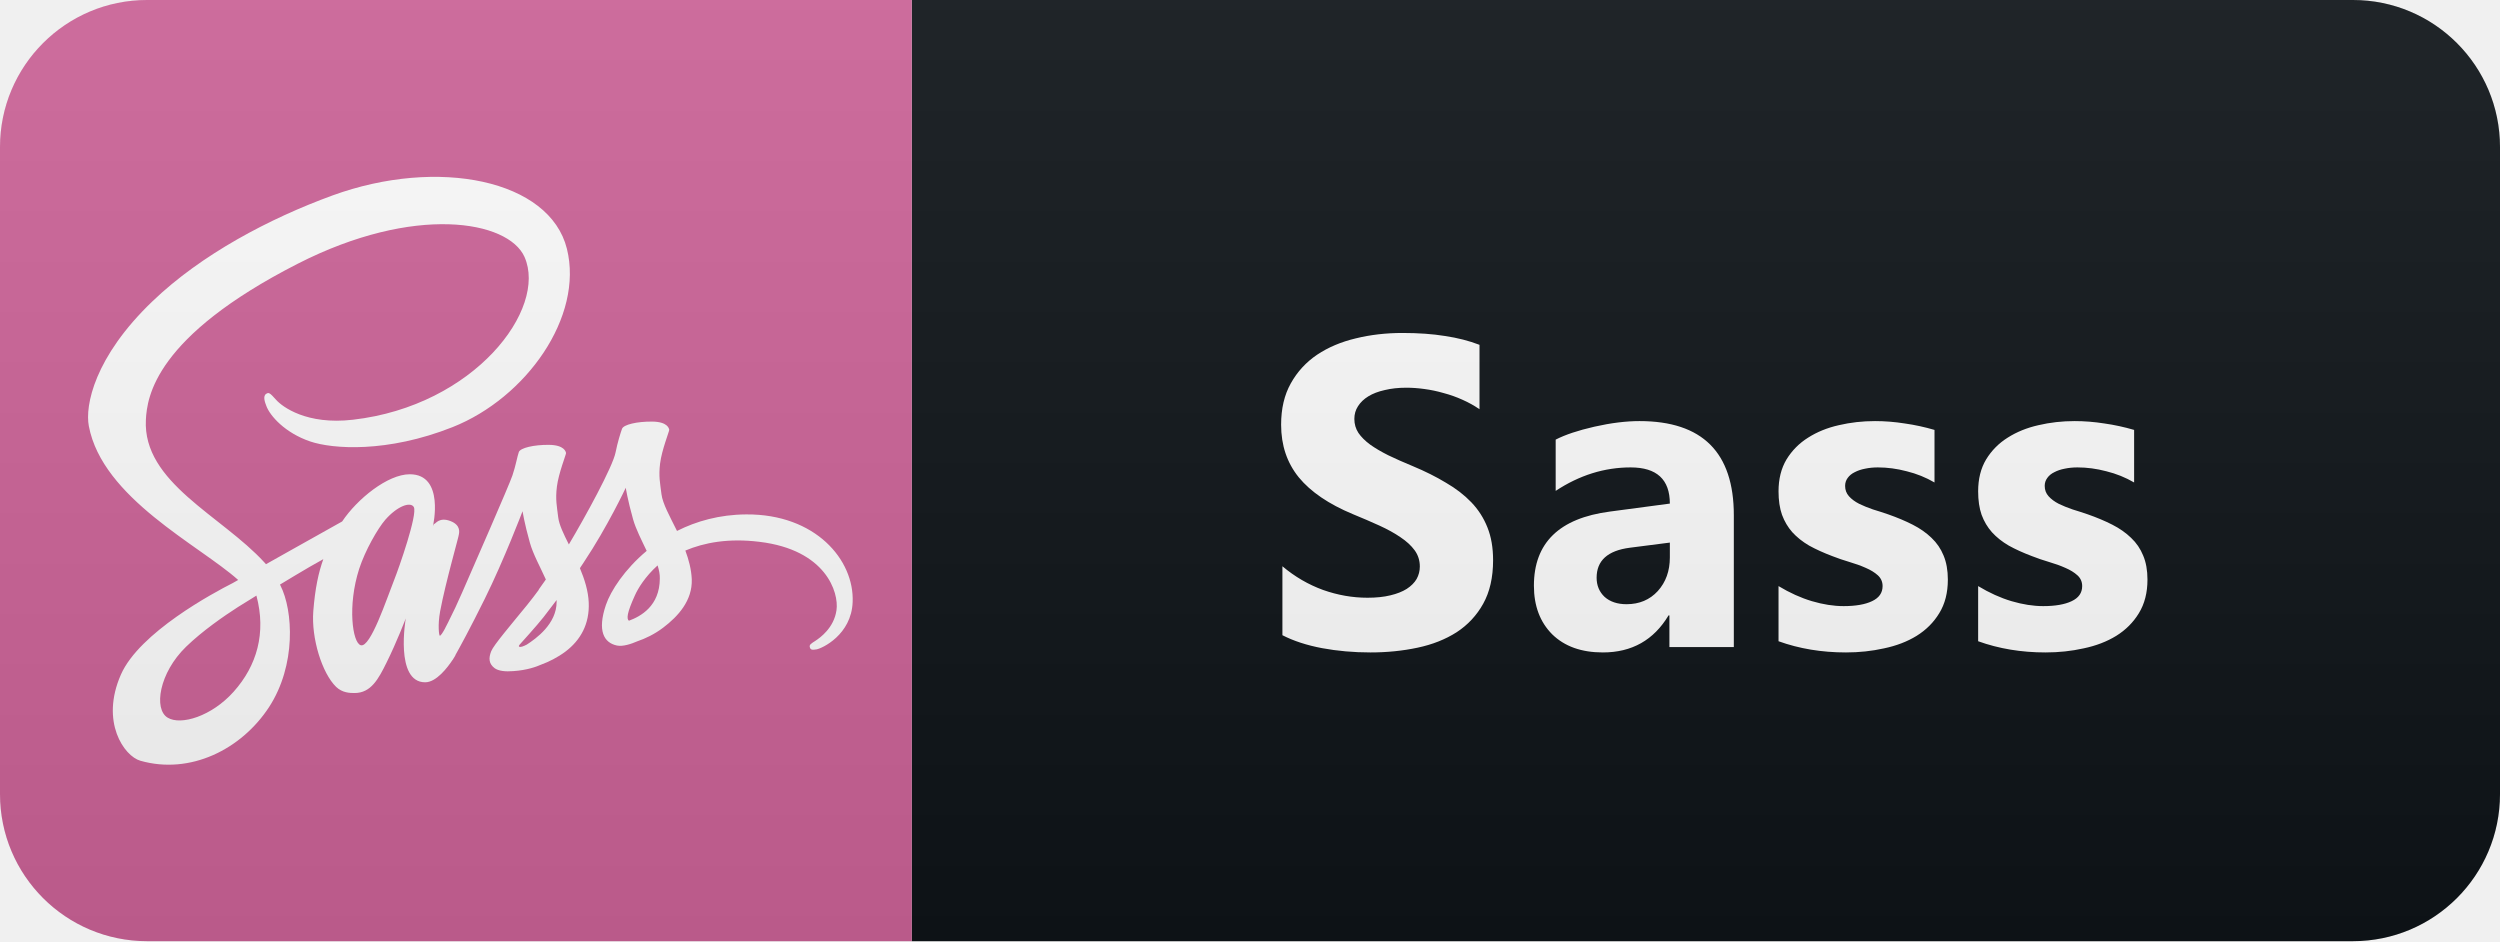
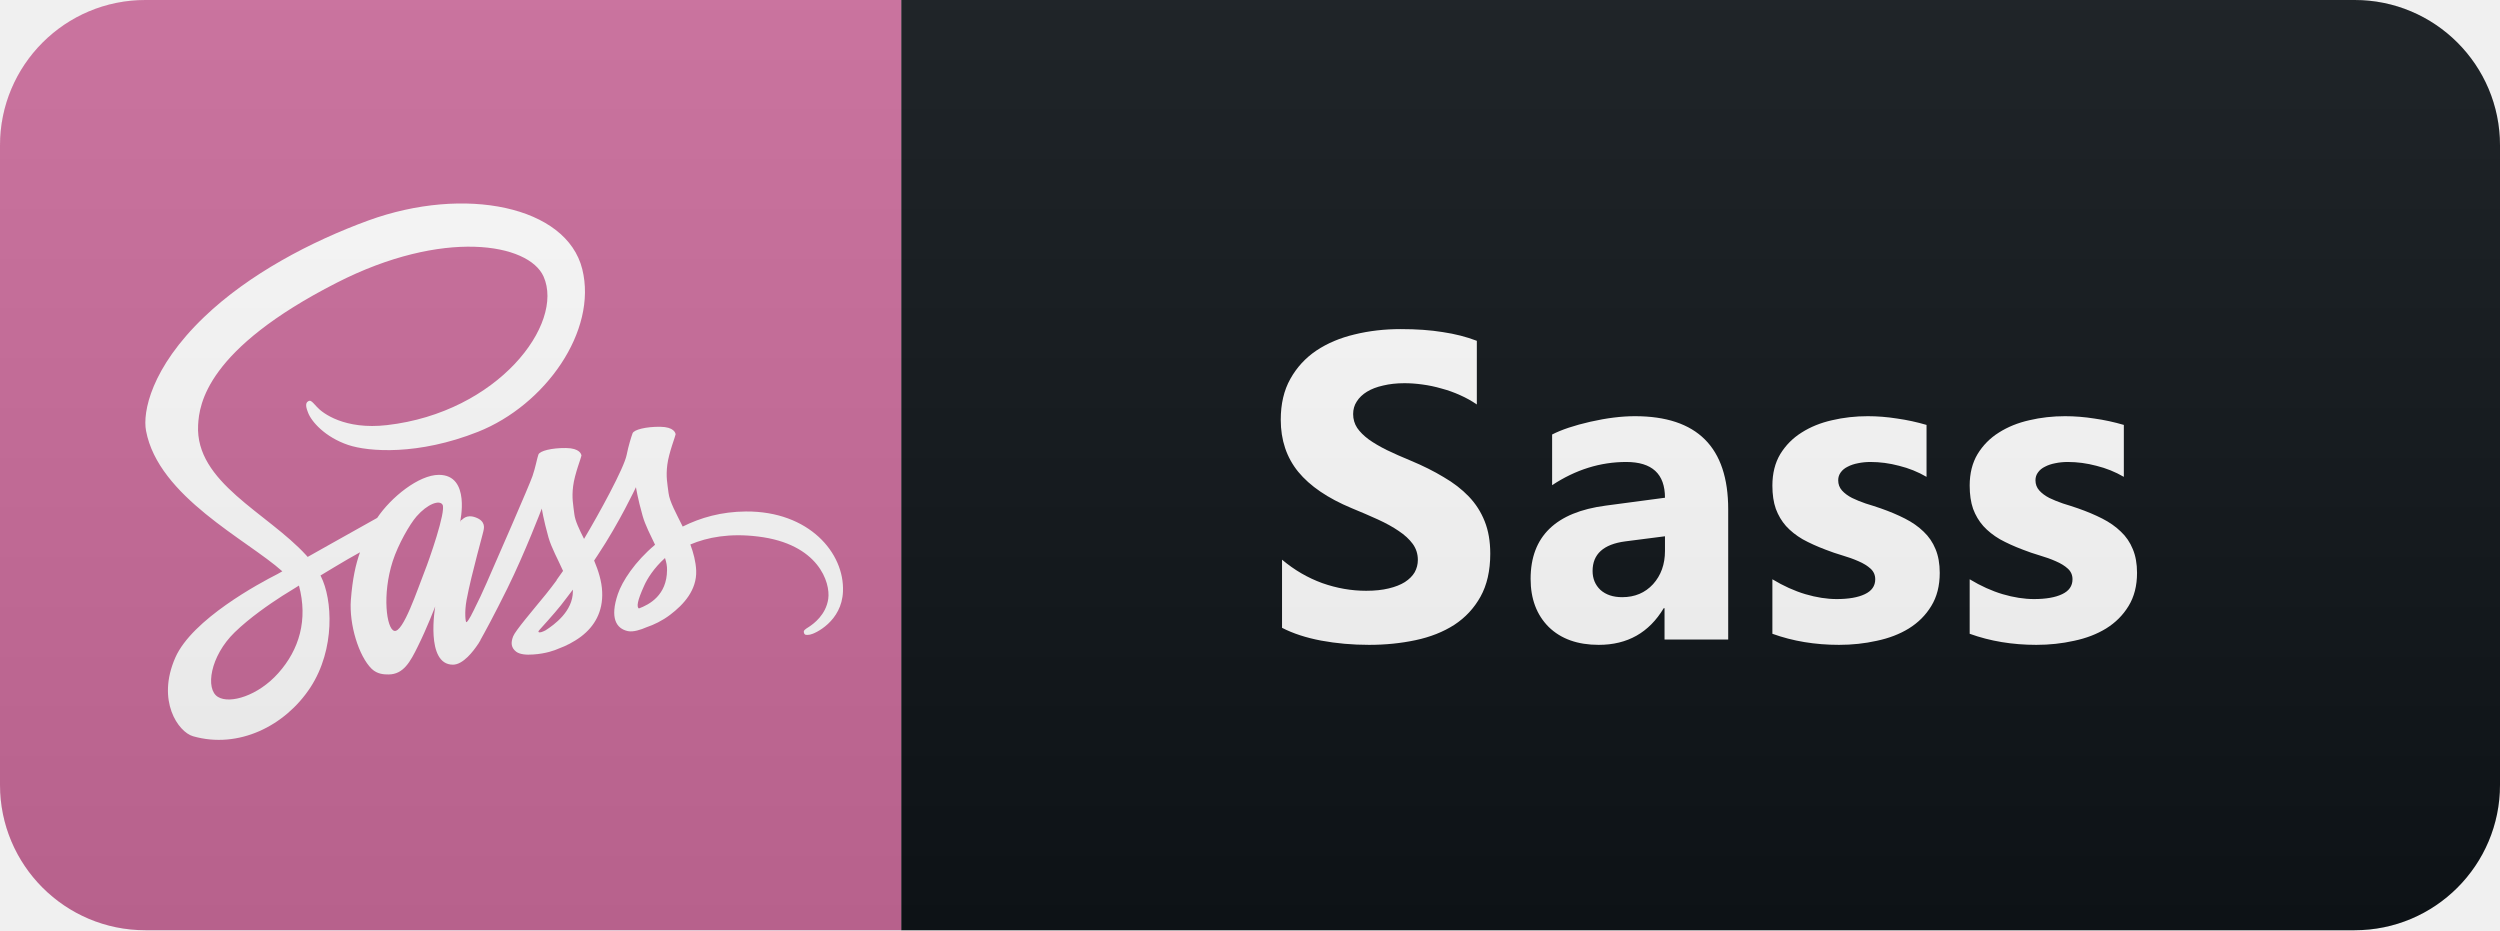
- <svg xmlns="http://www.w3.org/2000/svg" width="85" height="32" viewBox="0 0 85 32" fill="none">
-   <path d="M80 0H31V32H80C82.761 32 85 29.761 85 27V5C85 2.239 82.761 0 80 0Z" fill="#0F1418" />
-   <path d="M31 0H5C2.239 0 0 2.239 0 5V27C0 29.761 2.239 32 5 32H31V0Z" fill="#CF649A" />
-   <g clip-path="url(#clip0)">
-     <path d="M25.374 17.49C24.465 17.495 23.678 17.719 23.018 18.052C22.774 17.558 22.53 17.125 22.49 16.802C22.444 16.427 22.388 16.198 22.444 15.751C22.5 15.303 22.754 14.667 22.754 14.615C22.748 14.568 22.698 14.339 22.175 14.334C21.652 14.329 21.2 14.438 21.149 14.579C21.098 14.719 20.997 15.042 20.931 15.375C20.839 15.865 19.884 17.599 19.341 18.511C19.163 18.157 19.011 17.844 18.98 17.594C18.935 17.219 18.879 16.99 18.935 16.542C18.991 16.094 19.245 15.459 19.245 15.407C19.24 15.36 19.189 15.131 18.666 15.125C18.143 15.12 17.691 15.23 17.64 15.37C17.589 15.511 17.533 15.844 17.422 16.167C17.315 16.49 16.045 19.386 15.715 20.141C15.548 20.526 15.401 20.834 15.294 21.042C15.187 21.25 15.289 21.058 15.279 21.078C15.187 21.256 15.136 21.355 15.136 21.355V21.36C15.065 21.49 14.989 21.615 14.954 21.615C14.928 21.615 14.877 21.266 14.964 20.787C15.152 19.782 15.609 18.214 15.604 18.157C15.604 18.131 15.69 17.855 15.309 17.714C14.938 17.573 14.806 17.808 14.776 17.808C14.745 17.808 14.72 17.891 14.72 17.891C14.72 17.891 15.131 16.125 13.933 16.125C13.181 16.125 12.145 16.964 11.633 17.73C11.307 17.912 10.617 18.297 9.886 18.709C9.606 18.865 9.317 19.032 9.043 19.183L8.987 19.12C7.535 17.532 4.848 16.407 4.96 14.271C5.001 13.495 5.265 11.448 10.119 8.969C14.095 6.938 17.279 7.495 17.833 8.735C18.62 10.506 16.132 13.797 11.998 14.271C10.424 14.454 9.596 13.829 9.388 13.594C9.17 13.349 9.139 13.339 9.058 13.386C8.926 13.459 9.007 13.678 9.058 13.808C9.18 14.136 9.688 14.719 10.551 15.011C11.307 15.266 13.156 15.407 15.39 14.521C17.894 13.526 19.849 10.766 19.275 8.459C18.691 6.11 14.893 5.339 11.303 6.646C9.165 7.427 6.849 8.646 5.183 10.245C3.203 12.141 2.888 13.797 3.02 14.485C3.482 16.938 6.778 18.537 8.098 19.719C8.032 19.756 7.971 19.792 7.915 19.823C7.255 20.157 4.742 21.506 4.112 22.933C3.401 24.547 4.224 25.709 4.772 25.865C6.468 26.349 8.205 25.48 9.144 24.047C10.079 22.615 9.967 20.756 9.535 19.907L9.52 19.875L10.038 19.563C10.373 19.36 10.703 19.172 10.993 19.011C10.83 19.464 10.713 20 10.652 20.782C10.581 21.698 10.947 22.886 11.429 23.355C11.643 23.558 11.897 23.563 12.054 23.563C12.613 23.563 12.867 23.089 13.146 22.521C13.491 21.828 13.796 21.026 13.796 21.026C13.796 21.026 13.415 23.198 14.456 23.198C14.837 23.198 15.218 22.693 15.39 22.433V22.438C15.39 22.438 15.4 22.422 15.421 22.386C15.442 22.354 15.463 22.32 15.482 22.287V22.276C15.634 22.006 15.974 21.386 16.482 20.36C17.137 19.037 17.767 17.381 17.767 17.381C17.767 17.381 17.828 17.787 18.016 18.453C18.127 18.849 18.371 19.282 18.559 19.703C18.407 19.922 18.315 20.047 18.315 20.047L18.32 20.052C18.199 20.219 18.061 20.396 17.919 20.573C17.401 21.209 16.782 21.933 16.701 22.141C16.604 22.386 16.624 22.568 16.812 22.714C16.949 22.818 17.193 22.839 17.452 22.818C17.919 22.787 18.244 22.667 18.407 22.594C18.661 22.5 18.95 22.36 19.229 22.151C19.737 21.766 20.047 21.219 20.017 20.49C20.001 20.089 19.874 19.693 19.717 19.318C19.763 19.25 19.808 19.183 19.854 19.11C20.656 17.907 21.276 16.584 21.276 16.584C21.276 16.584 21.337 16.99 21.525 17.657C21.621 17.995 21.814 18.365 21.987 18.73C21.235 19.36 20.763 20.089 20.601 20.568C20.301 21.454 20.535 21.855 20.976 21.948C21.174 21.99 21.459 21.896 21.672 21.803C21.936 21.714 22.256 21.563 22.55 21.339C23.058 20.954 23.546 20.417 23.52 19.693C23.505 19.36 23.419 19.032 23.302 18.719C23.942 18.448 24.77 18.292 25.821 18.422C28.081 18.693 28.527 20.141 28.441 20.745C28.355 21.35 27.883 21.683 27.725 21.787C27.568 21.886 27.517 21.922 27.532 21.995C27.552 22.105 27.624 22.099 27.761 22.079C27.949 22.047 28.949 21.584 28.99 20.469C29.05 19.037 27.725 17.474 25.374 17.49ZM7.946 23.516C7.199 24.355 6.148 24.672 5.701 24.401C5.219 24.115 5.407 22.881 6.326 21.99C6.885 21.448 7.611 20.948 8.088 20.641C8.195 20.573 8.357 20.474 8.55 20.355C8.581 20.334 8.601 20.323 8.601 20.323C8.636 20.302 8.677 20.276 8.718 20.25C9.058 21.521 8.733 22.636 7.946 23.516ZM13.405 19.709C13.146 20.36 12.597 22.032 12.267 21.938C11.983 21.86 11.81 20.594 12.211 19.344C12.415 18.714 12.846 17.964 13.1 17.672C13.511 17.203 13.958 17.047 14.07 17.24C14.202 17.49 13.567 19.302 13.405 19.709ZM17.909 21.917C17.797 21.974 17.696 22.016 17.65 21.985C17.615 21.964 17.696 21.886 17.696 21.886C17.696 21.886 18.259 21.266 18.483 20.98C18.61 20.813 18.762 20.62 18.925 20.401V20.464C18.925 21.214 18.224 21.714 17.909 21.917ZM21.383 21.105C21.301 21.042 21.311 20.849 21.586 20.245C21.692 20.006 21.936 19.605 22.358 19.224C22.408 19.381 22.439 19.532 22.434 19.672C22.429 20.61 21.779 20.959 21.383 21.105Z" fill="white" />
-   </g>
-   <path d="M43.602 21.597V19.253C44.026 19.61 44.488 19.878 44.986 20.059C45.484 20.235 45.987 20.323 46.495 20.323C46.792 20.323 47.051 20.296 47.271 20.242C47.496 20.189 47.681 20.115 47.828 20.023C47.979 19.925 48.091 19.812 48.165 19.686C48.238 19.554 48.274 19.412 48.274 19.261C48.274 19.056 48.216 18.873 48.099 18.711C47.981 18.55 47.82 18.401 47.615 18.265C47.415 18.128 47.176 17.996 46.898 17.869C46.619 17.742 46.319 17.613 45.997 17.481C45.176 17.139 44.563 16.722 44.158 16.229C43.758 15.735 43.558 15.14 43.558 14.441C43.558 13.895 43.667 13.426 43.887 13.035C44.107 12.64 44.405 12.315 44.781 12.061C45.162 11.807 45.601 11.622 46.099 11.504C46.597 11.382 47.124 11.321 47.681 11.321C48.228 11.321 48.711 11.355 49.131 11.424C49.556 11.487 49.947 11.587 50.303 11.724V13.914C50.127 13.792 49.935 13.685 49.725 13.592C49.52 13.499 49.307 13.423 49.087 13.365C48.868 13.301 48.648 13.255 48.428 13.226C48.213 13.196 48.008 13.182 47.813 13.182C47.544 13.182 47.3 13.209 47.081 13.262C46.861 13.311 46.675 13.382 46.524 13.475C46.373 13.567 46.255 13.68 46.172 13.812C46.089 13.938 46.048 14.082 46.048 14.244C46.048 14.419 46.094 14.578 46.187 14.72C46.28 14.856 46.412 14.988 46.583 15.115C46.753 15.237 46.961 15.359 47.205 15.481C47.449 15.599 47.725 15.721 48.033 15.848C48.453 16.023 48.829 16.211 49.161 16.412C49.498 16.607 49.786 16.829 50.025 17.078C50.264 17.327 50.447 17.613 50.574 17.935C50.701 18.252 50.765 18.623 50.765 19.048C50.765 19.634 50.652 20.127 50.428 20.528C50.208 20.923 49.908 21.246 49.527 21.495C49.146 21.739 48.702 21.915 48.194 22.022C47.691 22.129 47.159 22.183 46.597 22.183C46.021 22.183 45.472 22.134 44.949 22.037C44.432 21.939 43.982 21.793 43.602 21.597ZM58.95 22H56.76V20.923H56.731C56.228 21.763 55.483 22.183 54.497 22.183C53.769 22.183 53.196 21.978 52.776 21.568C52.361 21.153 52.153 20.601 52.153 19.913C52.153 18.457 53.015 17.618 54.739 17.393L56.775 17.122C56.775 16.302 56.33 15.892 55.442 15.892C54.548 15.892 53.699 16.158 52.893 16.69V14.947C53.215 14.781 53.655 14.634 54.211 14.507C54.773 14.38 55.283 14.317 55.742 14.317C57.881 14.317 58.95 15.384 58.95 17.518V22ZM56.775 18.953V18.448L55.412 18.623C54.66 18.721 54.285 19.061 54.285 19.642C54.285 19.905 54.375 20.123 54.556 20.294C54.741 20.459 54.99 20.543 55.303 20.543C55.737 20.543 56.091 20.394 56.365 20.096C56.638 19.793 56.775 19.412 56.775 18.953ZM60.47 21.802V19.927C60.851 20.157 61.23 20.328 61.606 20.44C61.986 20.552 62.345 20.608 62.682 20.608C63.092 20.608 63.415 20.552 63.649 20.44C63.888 20.328 64.008 20.157 64.008 19.927C64.008 19.781 63.954 19.659 63.847 19.561C63.739 19.463 63.6 19.378 63.429 19.305C63.263 19.231 63.08 19.166 62.88 19.107C62.68 19.048 62.487 18.982 62.301 18.909C62.004 18.797 61.74 18.677 61.51 18.55C61.286 18.419 61.095 18.267 60.939 18.096C60.788 17.925 60.671 17.727 60.588 17.503C60.509 17.278 60.47 17.012 60.47 16.705C60.47 16.285 60.561 15.923 60.741 15.621C60.927 15.318 61.171 15.071 61.474 14.881C61.781 14.685 62.13 14.544 62.521 14.456C62.917 14.363 63.327 14.317 63.752 14.317C64.084 14.317 64.421 14.344 64.762 14.398C65.104 14.446 65.441 14.52 65.773 14.617V16.404C65.48 16.233 65.165 16.106 64.828 16.023C64.496 15.935 64.169 15.892 63.847 15.892C63.696 15.892 63.551 15.906 63.415 15.935C63.283 15.96 63.166 15.999 63.063 16.053C62.961 16.102 62.88 16.168 62.821 16.25C62.763 16.329 62.734 16.419 62.734 16.521C62.734 16.658 62.778 16.775 62.865 16.873C62.953 16.971 63.068 17.056 63.21 17.129C63.351 17.198 63.508 17.261 63.678 17.32C63.854 17.373 64.028 17.43 64.198 17.488C64.506 17.596 64.784 17.713 65.033 17.84C65.282 17.967 65.495 18.116 65.671 18.287C65.851 18.457 65.988 18.658 66.081 18.887C66.178 19.117 66.227 19.39 66.227 19.707C66.227 20.152 66.13 20.533 65.934 20.85C65.744 21.163 65.487 21.419 65.165 21.619C64.848 21.814 64.479 21.956 64.059 22.044C63.644 22.137 63.212 22.183 62.763 22.183C61.938 22.183 61.173 22.056 60.47 21.802ZM67.257 21.802V19.927C67.638 20.157 68.016 20.328 68.392 20.44C68.773 20.552 69.132 20.608 69.469 20.608C69.879 20.608 70.201 20.552 70.436 20.44C70.675 20.328 70.794 20.157 70.794 19.927C70.794 19.781 70.741 19.659 70.633 19.561C70.526 19.463 70.387 19.378 70.216 19.305C70.05 19.231 69.867 19.166 69.666 19.107C69.466 19.048 69.273 18.982 69.088 18.909C68.79 18.797 68.526 18.677 68.297 18.55C68.072 18.419 67.882 18.267 67.726 18.096C67.574 17.925 67.457 17.727 67.374 17.503C67.296 17.278 67.257 17.012 67.257 16.705C67.257 16.285 67.347 15.923 67.528 15.621C67.713 15.318 67.957 15.071 68.26 14.881C68.568 14.685 68.917 14.544 69.308 14.456C69.703 14.363 70.113 14.317 70.538 14.317C70.87 14.317 71.207 14.344 71.549 14.398C71.891 14.446 72.228 14.52 72.56 14.617V16.404C72.267 16.233 71.952 16.106 71.615 16.023C71.283 15.935 70.956 15.892 70.633 15.892C70.482 15.892 70.338 15.906 70.201 15.935C70.069 15.96 69.952 15.999 69.85 16.053C69.747 16.102 69.666 16.168 69.608 16.25C69.549 16.329 69.52 16.419 69.52 16.521C69.52 16.658 69.564 16.775 69.652 16.873C69.74 16.971 69.855 17.056 69.996 17.129C70.138 17.198 70.294 17.261 70.465 17.32C70.641 17.373 70.814 17.43 70.985 17.488C71.293 17.596 71.571 17.713 71.82 17.84C72.069 17.967 72.281 18.116 72.457 18.287C72.638 18.457 72.774 18.658 72.867 18.887C72.965 19.117 73.014 19.39 73.014 19.707C73.014 20.152 72.916 20.533 72.721 20.85C72.53 21.163 72.274 21.419 71.952 21.619C71.634 21.814 71.266 21.956 70.846 22.044C70.431 22.137 69.999 22.183 69.549 22.183C68.724 22.183 67.96 22.056 67.257 21.802Z" fill="white" />
-   <path d="M80 0H5C2.239 0 0 2.239 0 5V27C0 29.761 2.239 32 5 32H80C82.761 32 85 29.761 85 27V5C85 2.239 82.761 0 80 0Z" fill="url(#paint0_linear)" />
+ <svg xmlns="http://www.w3.org/2000/svg" width="86" height="32" viewBox="0 0 86 32" fill="none">
+   <path d="M81 0H31V32H81C83.761 32 86 29.761 86 27V5C86 2.239 83.761 0 81 0Z" fill="#0F1418" />
+   <path d="M31 0H5C2.239 0 0 2.239 0 5V27C0 29.761 2.239 32 5 32H31V0Z" fill="#CC6C9C" />
+   <path d="M25.66 17.595C24.821 17.6 24.095 17.807 23.485 18.114C23.26 17.658 23.035 17.259 22.998 16.96C22.955 16.614 22.904 16.403 22.955 15.989C23.007 15.576 23.241 14.989 23.241 14.941C23.237 14.898 23.19 14.686 22.707 14.681C22.224 14.677 21.807 14.778 21.76 14.907C21.713 15.037 21.619 15.335 21.558 15.643C21.474 16.095 20.593 17.696 20.091 18.538C19.927 18.211 19.786 17.922 19.758 17.691C19.716 17.345 19.665 17.134 19.716 16.72C19.768 16.306 20.002 15.72 20.002 15.672C19.997 15.629 19.951 15.417 19.468 15.412C18.985 15.407 18.568 15.508 18.521 15.638C18.474 15.768 18.422 16.076 18.319 16.374C18.221 16.672 17.049 19.345 16.744 20.042C16.589 20.398 16.453 20.682 16.355 20.874C16.256 21.067 16.35 20.889 16.341 20.908C16.256 21.071 16.21 21.163 16.21 21.163V21.168C16.144 21.288 16.074 21.403 16.041 21.403C16.017 21.403 15.97 21.081 16.05 20.639C16.224 19.711 16.645 18.264 16.641 18.211C16.641 18.187 16.72 17.932 16.369 17.802C16.027 17.672 15.905 17.889 15.877 17.889C15.848 17.889 15.825 17.965 15.825 17.965C15.825 17.965 16.205 16.335 15.098 16.335C14.405 16.335 13.448 17.11 12.975 17.816C12.675 17.985 12.037 18.34 11.362 18.72C11.104 18.865 10.837 19.018 10.584 19.158L10.533 19.1C9.192 17.634 6.712 16.595 6.815 14.624C6.852 13.907 7.096 12.018 11.578 9.729C15.249 7.854 18.188 8.368 18.699 9.513C19.425 11.147 17.128 14.186 13.312 14.624C11.859 14.792 11.095 14.215 10.903 13.999C10.701 13.773 10.673 13.763 10.598 13.806C10.476 13.874 10.551 14.076 10.598 14.196C10.711 14.499 11.179 15.037 11.976 15.306C12.675 15.542 14.381 15.672 16.444 14.854C18.755 13.936 20.56 11.388 20.03 9.258C19.491 7.089 15.985 6.378 12.67 7.585C10.697 8.306 8.559 9.431 7.021 10.907C5.193 12.657 4.902 14.186 5.024 14.821C5.451 17.085 8.493 18.562 9.712 19.653C9.651 19.687 9.595 19.72 9.543 19.749C8.934 20.057 6.613 21.302 6.032 22.619C5.376 24.11 6.135 25.182 6.641 25.327C8.207 25.774 9.811 24.971 10.678 23.648C11.54 22.326 11.437 20.61 11.039 19.826L11.025 19.797L11.503 19.509C11.812 19.321 12.117 19.148 12.384 18.999C12.234 19.417 12.126 19.913 12.07 20.634C12.005 21.48 12.342 22.576 12.787 23.009C12.984 23.197 13.219 23.201 13.364 23.201C13.88 23.201 14.114 22.764 14.372 22.24C14.691 21.6 14.972 20.86 14.972 20.86C14.972 20.86 14.62 22.865 15.581 22.865C15.933 22.865 16.285 22.398 16.444 22.158V22.163C16.444 22.163 16.453 22.148 16.472 22.115C16.492 22.085 16.511 22.054 16.528 22.023V22.014C16.669 21.764 16.983 21.192 17.452 20.244C18.056 19.023 18.638 17.494 18.638 17.494C18.638 17.494 18.694 17.869 18.867 18.485C18.971 18.85 19.196 19.249 19.369 19.639C19.229 19.84 19.144 19.956 19.144 19.956L19.149 19.961C19.036 20.115 18.91 20.278 18.779 20.442C18.3 21.028 17.728 21.697 17.653 21.889C17.564 22.115 17.583 22.283 17.756 22.418C17.883 22.514 18.108 22.533 18.347 22.514C18.779 22.485 19.078 22.375 19.229 22.307C19.463 22.221 19.73 22.091 19.988 21.898C20.457 21.543 20.743 21.038 20.715 20.365C20.701 19.994 20.583 19.629 20.438 19.283C20.48 19.22 20.523 19.158 20.565 19.091C21.305 17.98 21.877 16.759 21.877 16.759C21.877 16.759 21.933 17.134 22.107 17.749C22.196 18.062 22.374 18.403 22.534 18.74C21.84 19.321 21.404 19.994 21.254 20.437C20.977 21.254 21.193 21.624 21.601 21.711C21.783 21.749 22.046 21.663 22.243 21.576C22.487 21.495 22.782 21.355 23.054 21.148C23.523 20.793 23.973 20.297 23.949 19.629C23.935 19.321 23.855 19.018 23.748 18.73C24.338 18.48 25.102 18.336 26.073 18.456C28.159 18.706 28.572 20.043 28.492 20.6C28.412 21.158 27.976 21.466 27.831 21.562C27.686 21.653 27.639 21.687 27.653 21.754C27.672 21.855 27.737 21.85 27.864 21.831C28.037 21.802 28.961 21.374 28.998 20.346C29.054 19.023 27.831 17.581 25.66 17.595ZM9.571 23.158C8.882 23.932 7.912 24.226 7.499 23.975C7.054 23.711 7.227 22.572 8.076 21.749C8.592 21.249 9.262 20.788 9.703 20.504C9.801 20.442 9.951 20.35 10.129 20.24C10.157 20.22 10.176 20.211 10.176 20.211C10.209 20.192 10.246 20.168 10.284 20.143C10.598 21.317 10.298 22.346 9.571 23.158ZM14.611 19.643C14.372 20.244 13.866 21.788 13.561 21.701C13.298 21.629 13.139 20.461 13.509 19.307C13.697 18.725 14.095 18.033 14.33 17.763C14.709 17.331 15.122 17.186 15.225 17.364C15.347 17.595 14.761 19.268 14.611 19.643ZM18.769 21.682C18.666 21.735 18.572 21.773 18.53 21.744C18.497 21.725 18.572 21.653 18.572 21.653C18.572 21.653 19.093 21.081 19.299 20.817C19.416 20.663 19.557 20.485 19.707 20.283V20.341C19.707 21.033 19.06 21.494 18.769 21.682ZM21.976 20.932C21.901 20.874 21.91 20.696 22.163 20.139C22.262 19.917 22.487 19.547 22.876 19.196C22.923 19.34 22.951 19.48 22.946 19.61C22.941 20.475 22.341 20.797 21.976 20.932Z" fill="white" />
+   <path d="M44.102 21.597V19.253C44.526 19.61 44.988 19.878 45.486 20.059C45.984 20.235 46.487 20.323 46.995 20.323C47.292 20.323 47.551 20.296 47.771 20.242C47.996 20.189 48.181 20.115 48.328 20.023C48.479 19.925 48.591 19.812 48.665 19.686C48.738 19.554 48.774 19.412 48.774 19.261C48.774 19.056 48.716 18.873 48.599 18.711C48.481 18.55 48.32 18.401 48.115 18.265C47.915 18.128 47.676 17.996 47.398 17.869C47.119 17.742 46.819 17.613 46.497 17.481C45.676 17.139 45.063 16.722 44.658 16.229C44.258 15.735 44.058 15.14 44.058 14.441C44.058 13.895 44.167 13.426 44.387 13.035C44.607 12.64 44.905 12.315 45.281 12.061C45.662 11.807 46.101 11.622 46.599 11.504C47.097 11.382 47.624 11.321 48.181 11.321C48.728 11.321 49.211 11.355 49.631 11.424C50.056 11.487 50.447 11.587 50.803 11.724V13.914C50.627 13.792 50.435 13.685 50.225 13.592C50.02 13.499 49.807 13.423 49.587 13.365C49.368 13.301 49.148 13.255 48.928 13.226C48.713 13.196 48.508 13.182 48.313 13.182C48.044 13.182 47.8 13.209 47.581 13.262C47.361 13.311 47.175 13.382 47.024 13.475C46.873 13.567 46.755 13.68 46.672 13.812C46.589 13.938 46.548 14.082 46.548 14.244C46.548 14.419 46.594 14.578 46.687 14.72C46.78 14.856 46.912 14.988 47.083 15.115C47.253 15.237 47.461 15.359 47.705 15.481C47.949 15.599 48.225 15.721 48.533 15.848C48.953 16.023 49.329 16.211 49.661 16.412C49.998 16.607 50.286 16.829 50.525 17.078C50.764 17.327 50.947 17.613 51.074 17.935C51.201 18.252 51.265 18.623 51.265 19.048C51.265 19.634 51.152 20.127 50.928 20.528C50.708 20.923 50.408 21.246 50.027 21.495C49.646 21.739 49.202 21.915 48.694 22.022C48.191 22.129 47.659 22.183 47.097 22.183C46.521 22.183 45.972 22.134 45.449 22.037C44.932 21.939 44.482 21.793 44.102 21.597ZM59.45 22H57.26V20.923H57.231C56.728 21.763 55.983 22.183 54.997 22.183C54.269 22.183 53.696 21.978 53.276 21.568C52.861 21.153 52.653 20.601 52.653 19.913C52.653 18.457 53.515 17.618 55.239 17.393L57.275 17.122C57.275 16.302 56.83 15.892 55.942 15.892C55.048 15.892 54.199 16.158 53.393 16.69V14.947C53.715 14.781 54.155 14.634 54.711 14.507C55.273 14.38 55.783 14.317 56.242 14.317C58.381 14.317 59.45 15.384 59.45 17.518V22ZM57.275 18.953V18.448L55.912 18.623C55.16 18.721 54.785 19.061 54.785 19.642C54.785 19.905 54.875 20.123 55.056 20.294C55.241 20.459 55.49 20.543 55.803 20.543C56.237 20.543 56.591 20.394 56.865 20.096C57.138 19.793 57.275 19.412 57.275 18.953ZM60.97 21.802V19.927C61.351 20.157 61.73 20.328 62.106 20.44C62.486 20.552 62.845 20.608 63.182 20.608C63.592 20.608 63.915 20.552 64.149 20.44C64.388 20.328 64.508 20.157 64.508 19.927C64.508 19.781 64.454 19.659 64.347 19.561C64.239 19.463 64.1 19.378 63.929 19.305C63.763 19.231 63.58 19.166 63.38 19.107C63.18 19.048 62.987 18.982 62.801 18.909C62.504 18.797 62.24 18.677 62.01 18.55C61.786 18.419 61.595 18.267 61.439 18.096C61.288 17.925 61.171 17.727 61.088 17.503C61.009 17.278 60.97 17.012 60.97 16.705C60.97 16.285 61.061 15.923 61.241 15.621C61.427 15.318 61.671 15.071 61.974 14.881C62.281 14.685 62.63 14.544 63.021 14.456C63.417 14.363 63.827 14.317 64.252 14.317C64.584 14.317 64.921 14.344 65.262 14.398C65.604 14.446 65.941 14.52 66.273 14.617V16.404C65.98 16.233 65.665 16.106 65.328 16.023C64.996 15.935 64.669 15.892 64.347 15.892C64.195 15.892 64.051 15.906 63.915 15.935C63.783 15.96 63.666 15.999 63.563 16.053C63.461 16.102 63.38 16.168 63.321 16.25C63.263 16.329 63.234 16.419 63.234 16.521C63.234 16.658 63.278 16.775 63.365 16.873C63.453 16.971 63.568 17.056 63.71 17.129C63.851 17.198 64.007 17.261 64.178 17.32C64.354 17.373 64.528 17.43 64.698 17.488C65.006 17.596 65.284 17.713 65.533 17.84C65.782 17.967 65.995 18.116 66.171 18.287C66.351 18.457 66.488 18.658 66.581 18.887C66.678 19.117 66.727 19.39 66.727 19.707C66.727 20.152 66.63 20.533 66.434 20.85C66.244 21.163 65.987 21.419 65.665 21.619C65.348 21.814 64.979 21.956 64.559 22.044C64.144 22.137 63.712 22.183 63.263 22.183C62.438 22.183 61.673 22.056 60.97 21.802ZM67.757 21.802V19.927C68.138 20.157 68.516 20.328 68.892 20.44C69.273 20.552 69.632 20.608 69.969 20.608C70.379 20.608 70.701 20.552 70.936 20.44C71.175 20.328 71.294 20.157 71.294 19.927C71.294 19.781 71.241 19.659 71.133 19.561C71.026 19.463 70.887 19.378 70.716 19.305C70.55 19.231 70.367 19.166 70.166 19.107C69.966 19.048 69.773 18.982 69.588 18.909C69.29 18.797 69.026 18.677 68.797 18.55C68.572 18.419 68.382 18.267 68.226 18.096C68.074 17.925 67.957 17.727 67.874 17.503C67.796 17.278 67.757 17.012 67.757 16.705C67.757 16.285 67.847 15.923 68.028 15.621C68.213 15.318 68.457 15.071 68.76 14.881C69.068 14.685 69.417 14.544 69.808 14.456C70.203 14.363 70.613 14.317 71.038 14.317C71.37 14.317 71.707 14.344 72.049 14.398C72.391 14.446 72.728 14.52 73.06 14.617V16.404C72.767 16.233 72.452 16.106 72.115 16.023C71.783 15.935 71.456 15.892 71.133 15.892C70.982 15.892 70.838 15.906 70.701 15.935C70.569 15.96 70.452 15.999 70.35 16.053C70.247 16.102 70.166 16.168 70.108 16.25C70.049 16.329 70.02 16.419 70.02 16.521C70.02 16.658 70.064 16.775 70.152 16.873C70.24 16.971 70.355 17.056 70.496 17.129C70.638 17.198 70.794 17.261 70.965 17.32C71.141 17.373 71.314 17.43 71.485 17.488C71.793 17.596 72.071 17.713 72.32 17.84C72.569 17.967 72.781 18.116 72.957 18.287C73.138 18.457 73.274 18.658 73.367 18.887C73.465 19.117 73.514 19.39 73.514 19.707C73.514 20.152 73.416 20.533 73.221 20.85C73.03 21.163 72.774 21.419 72.452 21.619C72.134 21.814 71.766 21.956 71.346 22.044C70.931 22.137 70.499 22.183 70.049 22.183C69.224 22.183 68.46 22.056 67.757 21.802Z" fill="white" />
+   <path d="M81 0H5C2.239 0 0 2.239 0 5V27C0 29.761 2.239 32 5 32H81C83.761 32 86 29.761 86 27V5C86 2.239 83.761 0 81 0Z" fill="url(#paint0_linear)" />
  <defs>
    <linearGradient id="paint0_linear" x1="0" y1="0" x2="0" y2="32" gradientUnits="userSpaceOnUse">
      <stop stop-color="#BBBBBB" stop-opacity="0.1" />
      <stop offset="1" stop-opacity="0.1" />
    </linearGradient>
-     <clipPath id="clip0">
-       <rect width="26" height="20" fill="white" transform="translate(3 6)" />
-     </clipPath>
  </defs>
</svg>
